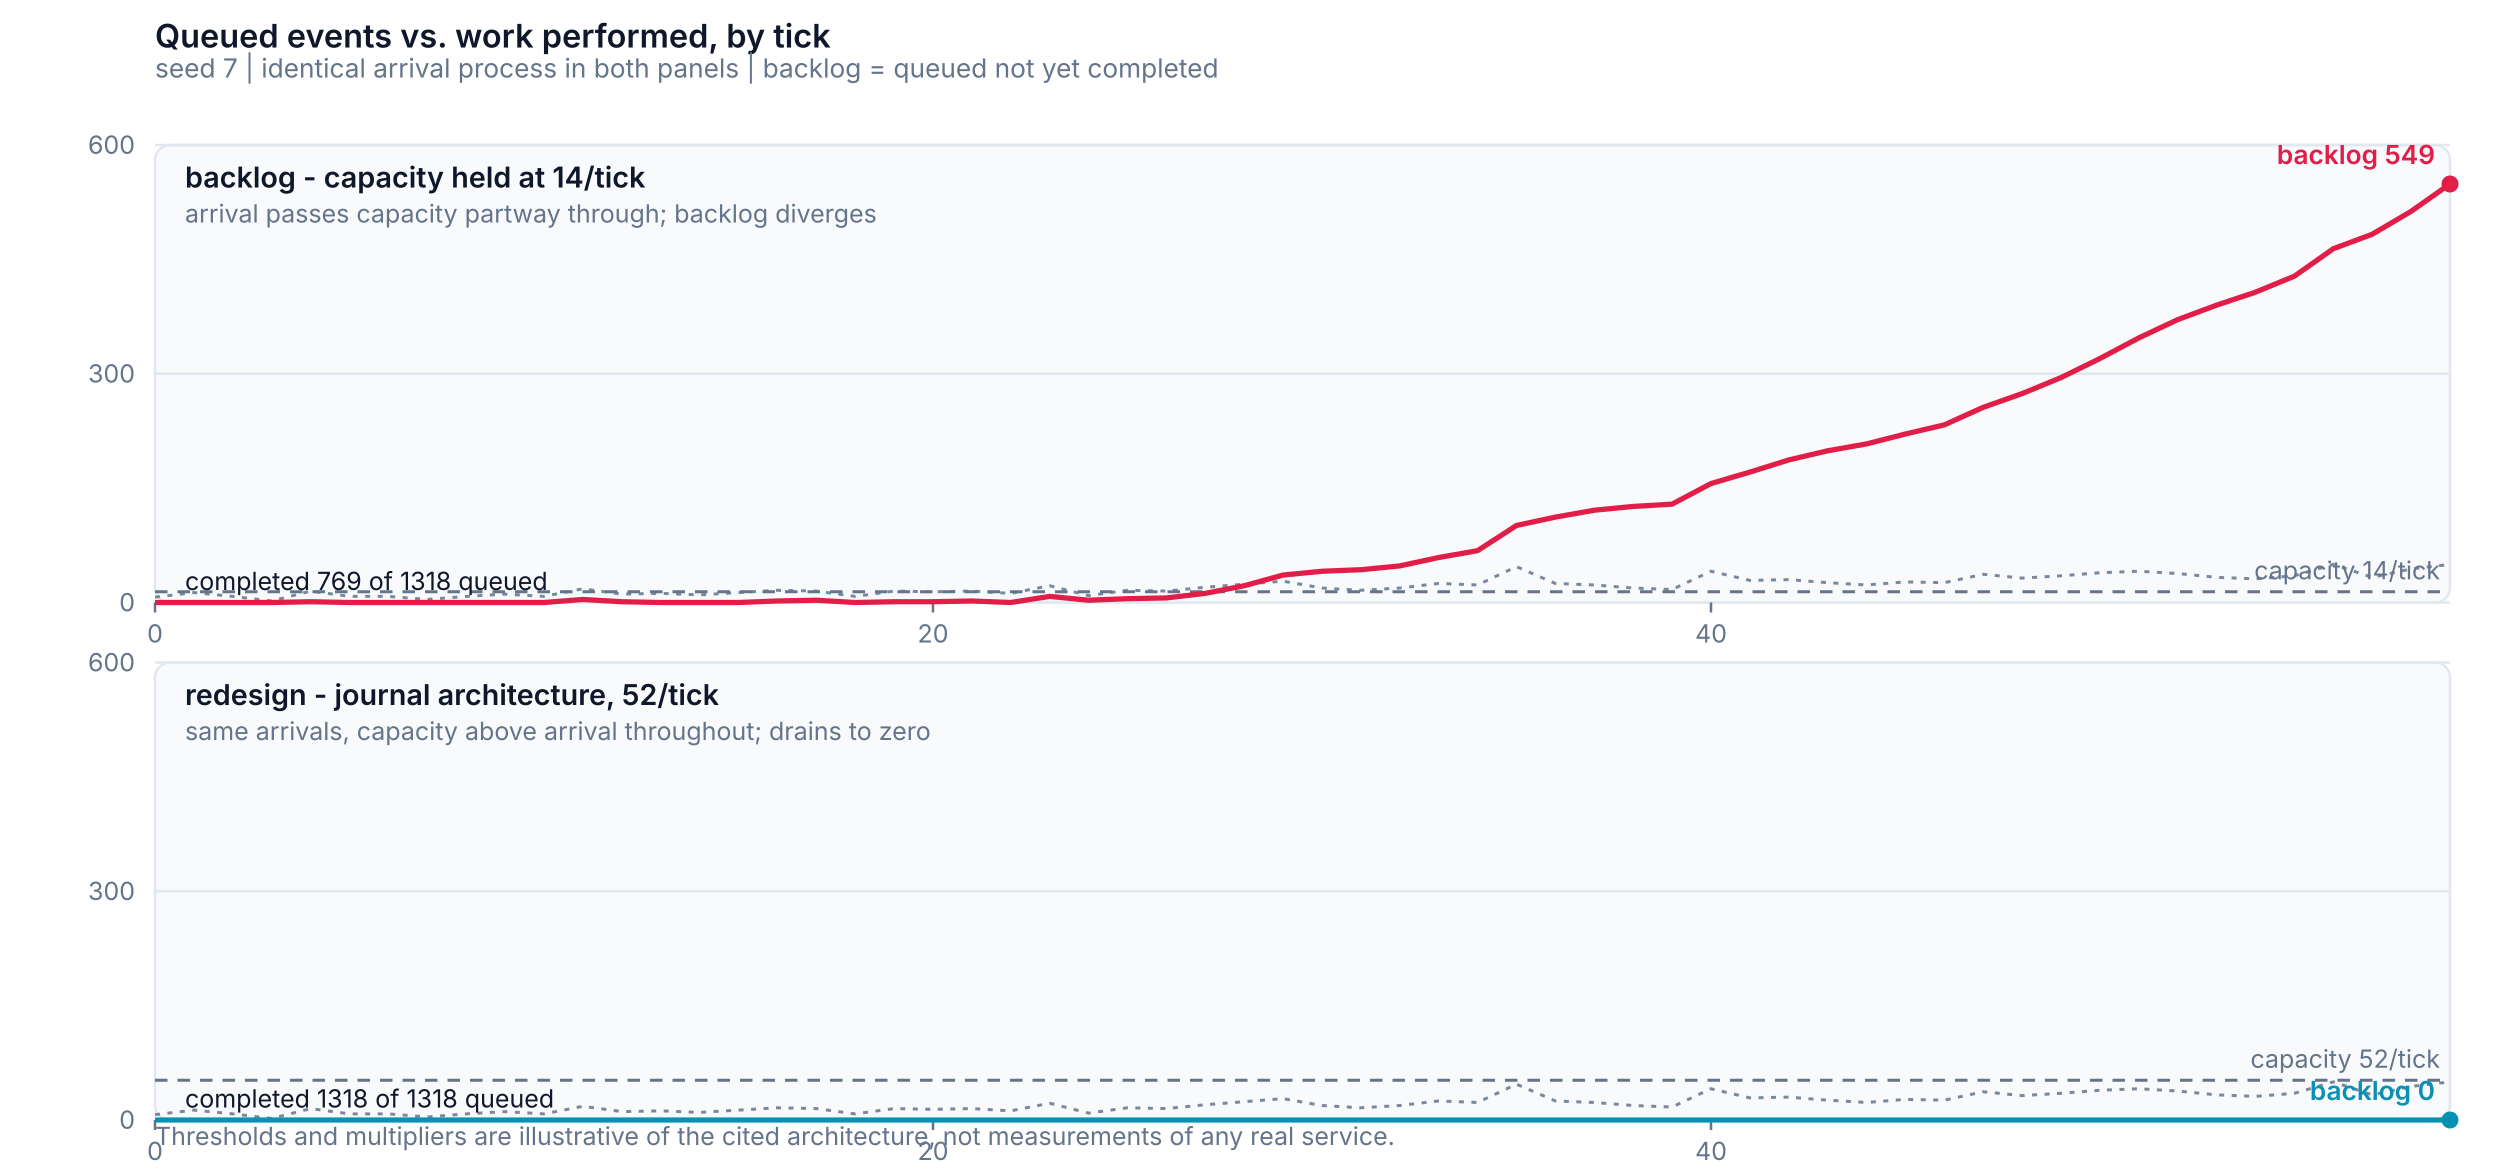
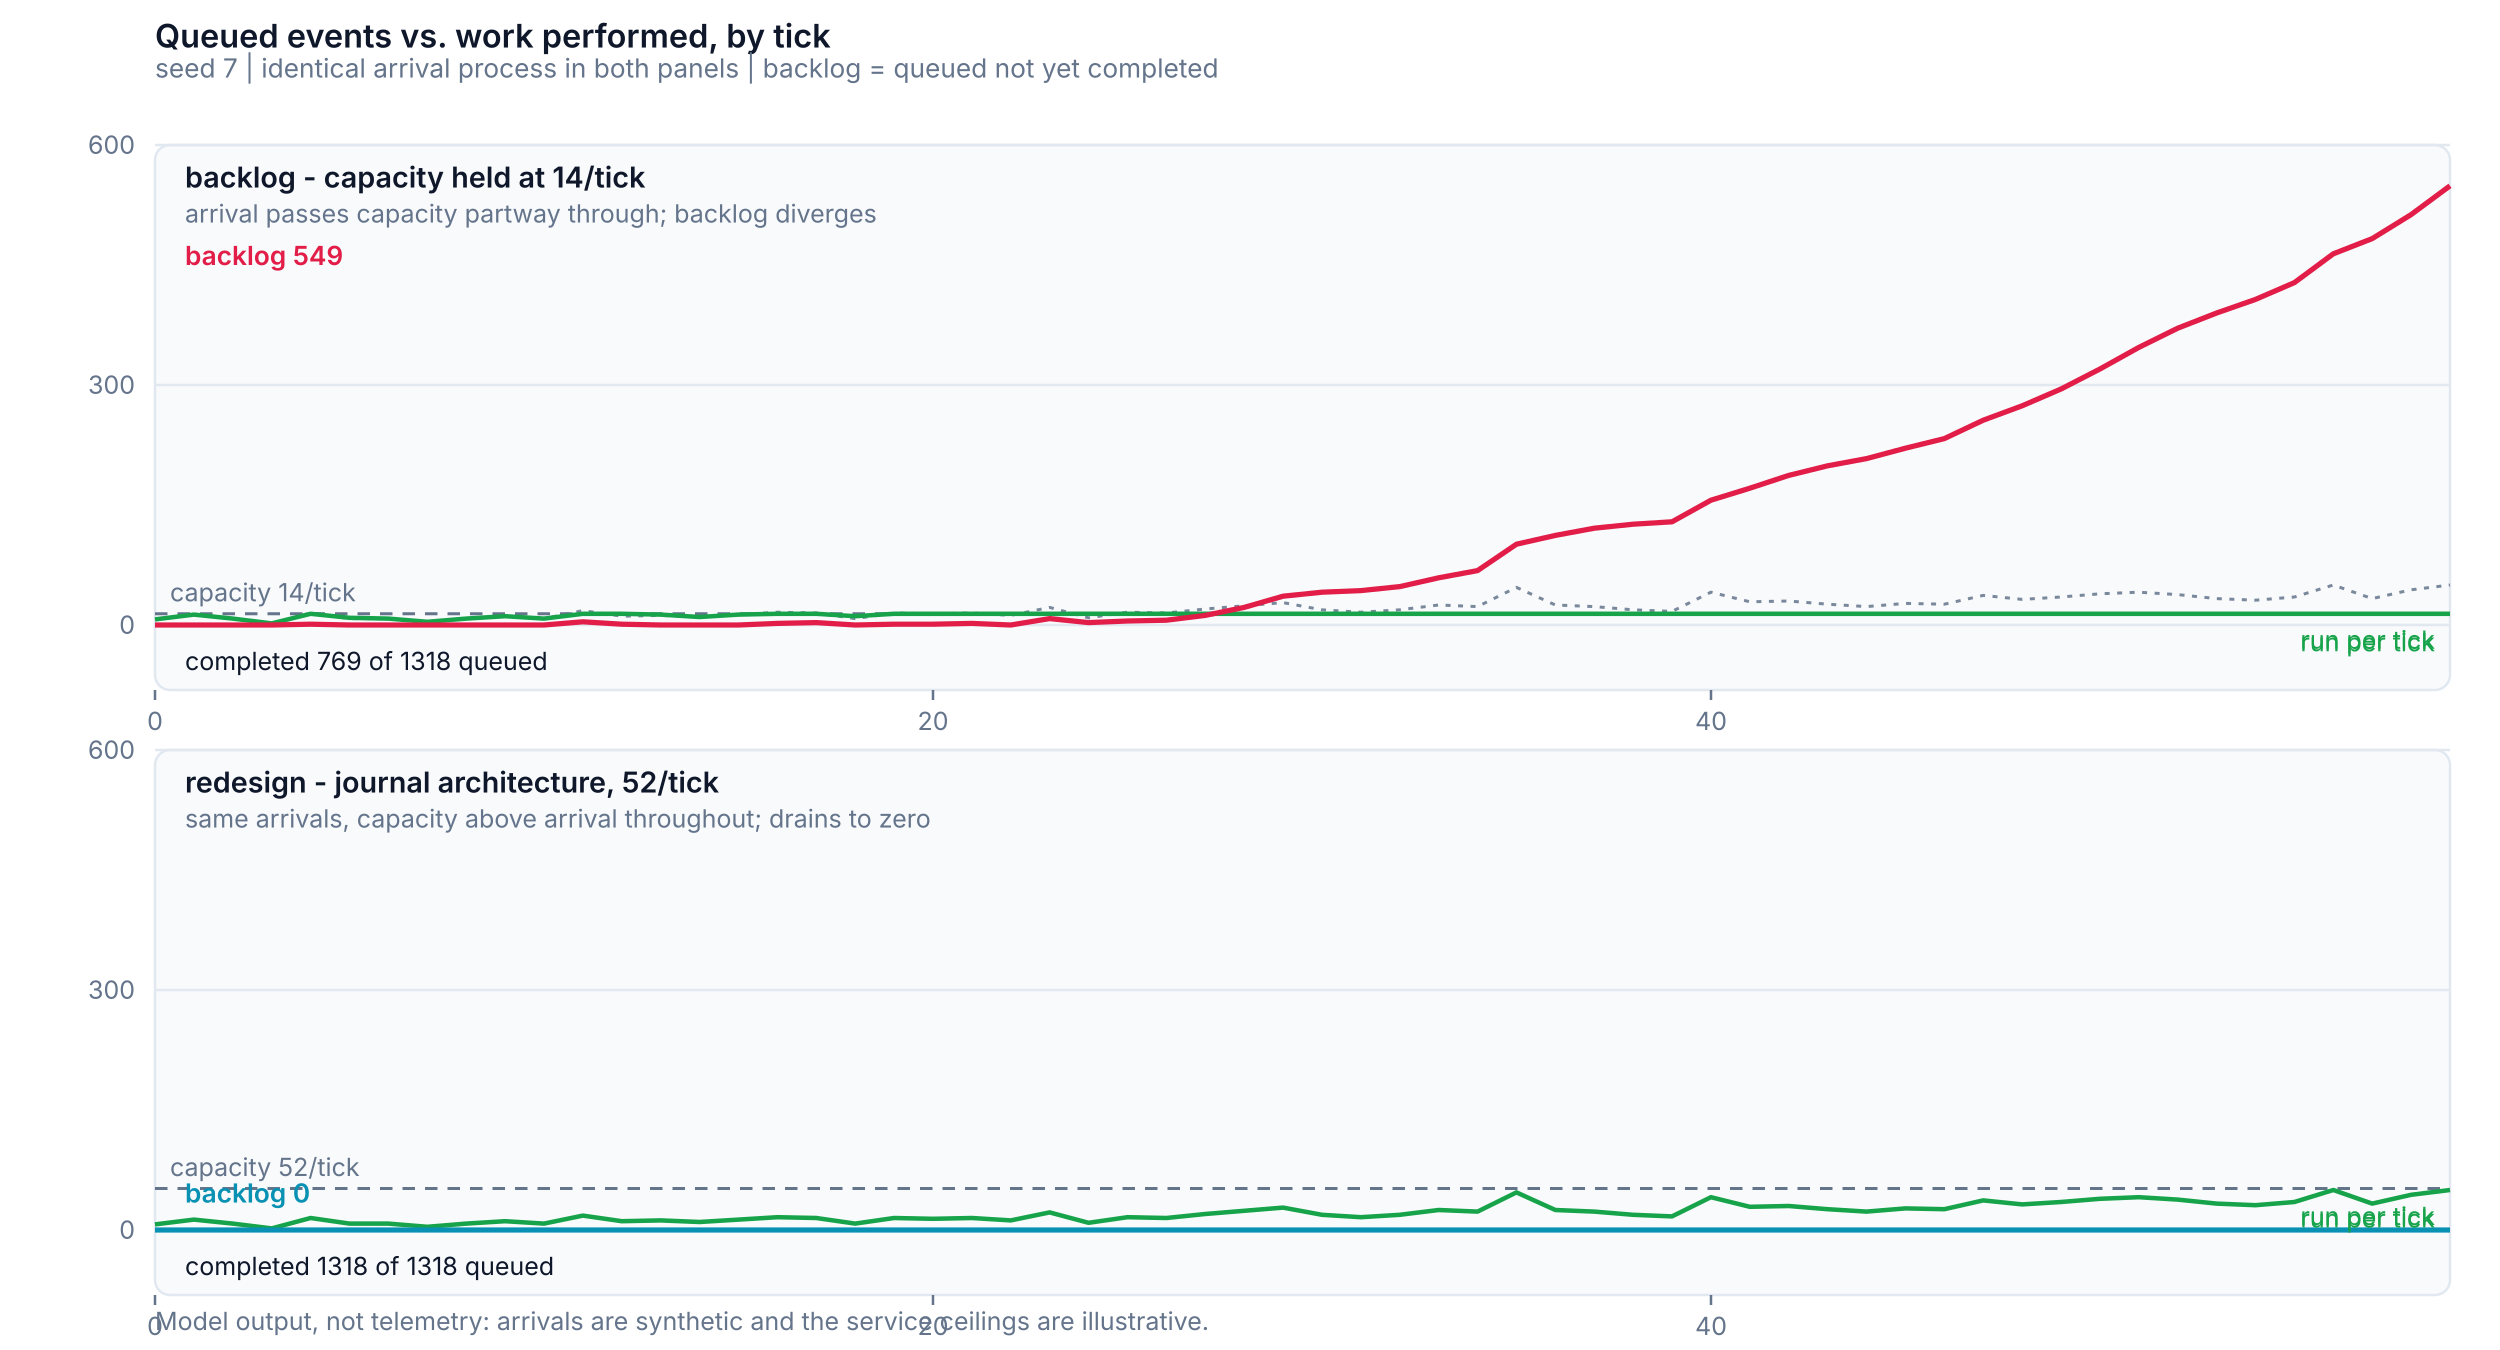
- <svg xmlns="http://www.w3.org/2000/svg" viewBox="0 0 1000 470" width="1000" height="470" font-family="ui-sans-serif, system-ui, -apple-system, Segoe UI, sans-serif" role="img" aria-label="Queued work versus completed work for the backlog and redesign scenarios of the queue model">
-   <rect width="1000" height="470" fill="#ffffff" />
+ <svg xmlns="http://www.w3.org/2000/svg" viewBox="0 0 1000 540" width="1000" height="540" font-family="ui-sans-serif, system-ui, -apple-system, Segoe UI, sans-serif" role="img" aria-label="Queued work versus completed work for the backlog and redesign scenarios of the queue model">
+   <rect width="1000" height="540" fill="#ffffff" />
  <text x="62" y="19" font-size="13" font-weight="600" fill="#0f172a">Queued events vs. work performed, by tick</text>
  <text x="62" y="31" font-size="10.5" fill="#64748b">seed 7 | identical arrival process in both panels | backlog = queued not yet completed</text>
-   <rect x="62" y="58.0" width="918" height="183.0" rx="6" fill="#f8fafc" stroke="#e2e8f0" />
+   <rect x="62" y="58.0" width="918" height="218.0" rx="6" fill="#f8fafc" stroke="#e2e8f0" />
  <text x="74" y="75.0" font-size="11.5" font-weight="600" fill="#0f172a">backlog - capacity held at 14/tick</text>
  <text x="74" y="89.0" font-size="10" fill="#64748b">arrival passes capacity partway through; backlog diverges</text>
-   <line x1="62" y1="241.0" x2="980" y2="241.0" stroke="#e2e8f0" stroke-width="1" />
-   <text x="54" y="244.5" font-size="10" fill="#64748b" text-anchor="end">0</text>
-   <line x1="62" y1="149.5" x2="980" y2="149.5" stroke="#e2e8f0" stroke-width="1" />
-   <text x="54" y="153.0" font-size="10" fill="#64748b" text-anchor="end">300</text>
+   <line x1="62" y1="250.0" x2="980" y2="250.0" stroke="#e2e8f0" stroke-width="1" />
+   <text x="54" y="253.5" font-size="10" fill="#64748b" text-anchor="end">0</text>
+   <line x1="62" y1="154.0" x2="980" y2="154.0" stroke="#e2e8f0" stroke-width="1" />
+   <text x="54" y="157.5" font-size="10" fill="#64748b" text-anchor="end">300</text>
  <line x1="62" y1="58.0" x2="980" y2="58.0" stroke="#e2e8f0" stroke-width="1" />
  <text x="54" y="61.5" font-size="10" fill="#64748b" text-anchor="end">600</text>
-   <line x1="62.0" y1="241.0" x2="62.0" y2="245.0" stroke="#64748b" />
-   <text x="62.0" y="257.0" font-size="10" fill="#64748b" text-anchor="middle">0</text>
-   <line x1="373.2" y1="241.0" x2="373.2" y2="245.0" stroke="#64748b" />
-   <text x="373.2" y="257.0" font-size="10" fill="#64748b" text-anchor="middle">20</text>
-   <line x1="684.4" y1="241.0" x2="684.4" y2="245.0" stroke="#64748b" />
-   <text x="684.4" y="257.0" font-size="10" fill="#64748b" text-anchor="middle">40</text>
-   <line x1="62" y1="236.7" x2="980" y2="236.7" stroke="#64748b" stroke-width="1.2" stroke-dasharray="5 4" />
-   <text x="976" y="231.7" font-size="10" fill="#64748b" text-anchor="end">capacity 14/tick</text>
-   <path d="M62.00,238.87 L77.56,237.03 L93.12,238.56 L108.68,240.39 L124.24,236.43 L139.80,238.56 L155.36,238.56 L170.92,239.78 L186.47,238.56 L202.03,237.65 L217.59,238.56 L233.15,235.51 L248.71,237.65 L264.27,237.34 L279.83,237.95 L295.39,237.03 L310.95,236.12 L326.51,236.43 L342.07,238.56 L357.63,236.43 L373.19,236.73 L388.75,236.43 L404.31,237.34 L419.86,234.29 L435.42,238.25 L450.98,236.12 L466.54,236.43 L482.10,234.90 L497.66,233.68 L513.22,232.46 L528.78,235.21 L544.34,236.12 L559.90,235.21 L575.46,233.38 L591.02,233.99 L606.58,226.66 L622.14,233.38 L637.69,233.99 L653.25,235.21 L668.81,235.81 L684.37,228.50 L699.93,232.16 L715.49,231.85 L731.05,233.07 L746.61,233.99 L762.17,232.76 L777.73,233.07 L793.29,229.72 L808.85,231.24 L824.41,230.32 L839.97,229.10 L855.53,228.50 L871.08,229.41 L886.64,230.94 L902.20,231.54 L917.76,230.32 L933.32,225.75 L948.88,230.94 L964.44,227.58 L980.00,225.75" fill="none" stroke="#64748b" stroke-width="1.2" stroke-dasharray="2 3" opacity="0.85" />
-   <path d="M62.00,241.00 L77.56,241.00 L93.12,241.00 L108.68,241.00 L124.24,240.69 L139.80,241.00 L155.36,241.00 L170.92,241.00 L186.47,241.00 L202.03,241.00 L217.59,241.00 L233.15,239.78 L248.71,240.69 L264.27,241.00 L279.83,241.00 L295.39,241.00 L310.95,240.39 L326.51,240.09 L342.07,241.00 L357.63,240.69 L373.19,240.69 L388.75,240.39 L404.31,241.00 L419.86,238.56 L435.42,240.09 L450.98,239.47 L466.54,239.17 L482.10,237.34 L497.66,234.29 L513.22,230.02 L528.78,228.50 L544.34,227.88 L559.90,226.36 L575.46,223.00 L591.02,220.26 L606.58,210.19 L622.14,206.84 L637.69,204.09 L653.25,202.57 L668.81,201.66 L684.37,193.42 L699.93,188.84 L715.49,183.97 L731.05,180.31 L746.61,177.56 L762.17,173.59 L777.73,169.94 L793.29,162.92 L808.85,157.43 L824.41,151.03 L839.97,143.40 L855.53,135.16 L871.08,127.85 L886.64,122.05 L902.20,116.86 L917.76,110.46 L933.32,99.48 L948.88,93.69 L964.44,84.53 L980.00,73.56" fill="none" stroke="#e11d48" stroke-width="2.1" stroke-linejoin="round" />
-   <circle cx="980.0" cy="73.6" r="3.4" fill="#e11d48" />
-   <text x="974.0" y="65.6" font-size="10.5" font-weight="600" fill="#e11d48" text-anchor="end">backlog 549</text>
-   <text x="74" y="236.0" font-size="10" fill="#0f172a">completed 769 of 1318 queued</text>
-   <rect x="62" y="265.0" width="918" height="183.0" rx="6" fill="#f8fafc" stroke="#e2e8f0" />
-   <text x="74" y="282.0" font-size="11.5" font-weight="600" fill="#0f172a">redesign - journal architecture, 52/tick</text>
-   <text x="74" y="296.0" font-size="10" fill="#64748b">same arrivals, capacity above arrival throughout; drains to zero</text>
-   <line x1="62" y1="448.0" x2="980" y2="448.0" stroke="#e2e8f0" stroke-width="1" />
-   <text x="54" y="451.5" font-size="10" fill="#64748b" text-anchor="end">0</text>
-   <line x1="62" y1="356.5" x2="980" y2="356.5" stroke="#e2e8f0" stroke-width="1" />
-   <text x="54" y="360.0" font-size="10" fill="#64748b" text-anchor="end">300</text>
-   <line x1="62" y1="265.0" x2="980" y2="265.0" stroke="#e2e8f0" stroke-width="1" />
-   <text x="54" y="268.5" font-size="10" fill="#64748b" text-anchor="end">600</text>
-   <line x1="62.0" y1="448.0" x2="62.0" y2="452.0" stroke="#64748b" />
-   <text x="62.0" y="464.0" font-size="10" fill="#64748b" text-anchor="middle">0</text>
-   <line x1="373.2" y1="448.0" x2="373.2" y2="452.0" stroke="#64748b" />
-   <text x="373.2" y="464.0" font-size="10" fill="#64748b" text-anchor="middle">20</text>
-   <line x1="684.4" y1="448.0" x2="684.4" y2="452.0" stroke="#64748b" />
-   <text x="684.4" y="464.0" font-size="10" fill="#64748b" text-anchor="middle">40</text>
-   <line x1="62" y1="432.1" x2="980" y2="432.1" stroke="#64748b" stroke-width="1.2" stroke-dasharray="5 4" />
-   <text x="976" y="427.1" font-size="10" fill="#64748b" text-anchor="end">capacity 52/tick</text>
-   <path d="M62.00,445.87 L77.56,444.04 L93.12,445.56 L108.68,447.39 L124.24,443.43 L139.80,445.56 L155.36,445.56 L170.92,446.78 L186.47,445.56 L202.03,444.64 L217.59,445.56 L233.15,442.51 L248.71,444.64 L264.27,444.34 L279.83,444.95 L295.39,444.04 L310.95,443.12 L326.51,443.43 L342.07,445.56 L357.63,443.43 L373.19,443.73 L388.75,443.43 L404.31,444.34 L419.86,441.29 L435.42,445.25 L450.98,443.12 L466.54,443.43 L482.10,441.90 L497.66,440.68 L513.22,439.46 L528.78,442.20 L544.34,443.12 L559.90,442.20 L575.46,440.38 L591.02,440.99 L606.58,433.67 L622.14,440.38 L637.69,440.99 L653.25,442.20 L668.81,442.81 L684.37,435.50 L699.93,439.15 L715.49,438.85 L731.05,440.07 L746.61,440.99 L762.17,439.76 L777.73,440.07 L793.29,436.71 L808.85,438.24 L824.41,437.32 L839.97,436.11 L855.53,435.50 L871.08,436.41 L886.64,437.94 L902.20,438.55 L917.76,437.32 L933.32,432.75 L948.88,437.94 L964.44,434.58 L980.00,432.75" fill="none" stroke="#64748b" stroke-width="1.2" stroke-dasharray="2 3" opacity="0.85" />
-   <path d="M62.00,448.00 L77.56,448.00 L93.12,448.00 L108.68,448.00 L124.24,448.00 L139.80,448.00 L155.36,448.00 L170.92,448.00 L186.47,448.00 L202.03,448.00 L217.59,448.00 L233.15,448.00 L248.71,448.00 L264.27,448.00 L279.83,448.00 L295.39,448.00 L310.95,448.00 L326.51,448.00 L342.07,448.00 L357.63,448.00 L373.19,448.00 L388.75,448.00 L404.31,448.00 L419.86,448.00 L435.42,448.00 L450.98,448.00 L466.54,448.00 L482.10,448.00 L497.66,448.00 L513.22,448.00 L528.78,448.00 L544.34,448.00 L559.90,448.00 L575.46,448.00 L591.02,448.00 L606.58,448.00 L622.14,448.00 L637.69,448.00 L653.25,448.00 L668.81,448.00 L684.37,448.00 L699.93,448.00 L715.49,448.00 L731.05,448.00 L746.61,448.00 L762.17,448.00 L777.73,448.00 L793.29,448.00 L808.85,448.00 L824.41,448.00 L839.97,448.00 L855.53,448.00 L871.08,448.00 L886.64,448.00 L902.20,448.00 L917.76,448.00 L933.32,448.00 L948.88,448.00 L964.44,448.00 L980.00,448.00" fill="none" stroke="#0891b2" stroke-width="2.1" stroke-linejoin="round" />
-   <circle cx="980.0" cy="448.0" r="3.4" fill="#0891b2" />
-   <text x="974.0" y="440.0" font-size="10.5" font-weight="600" fill="#0891b2" text-anchor="end">backlog 0</text>
-   <text x="74" y="443.0" font-size="10" fill="#0f172a">completed 1318 of 1318 queued</text>
-   <text x="62" y="458" font-size="10" fill="#64748b">Thresholds and multipliers are illustrative of the cited architecture, not measurements of any real service.</text>
+   <line x1="62.0" y1="276.0" x2="62.0" y2="280.0" stroke="#64748b" />
+   <text x="62.0" y="292.0" font-size="10" fill="#64748b" text-anchor="middle">0</text>
+   <line x1="373.2" y1="276.0" x2="373.2" y2="280.0" stroke="#64748b" />
+   <text x="373.2" y="292.0" font-size="10" fill="#64748b" text-anchor="middle">20</text>
+   <line x1="684.4" y1="276.0" x2="684.4" y2="280.0" stroke="#64748b" />
+   <text x="684.4" y="292.0" font-size="10" fill="#64748b" text-anchor="middle">40</text>
+   <line x1="62" y1="245.5" x2="980" y2="245.5" stroke="#64748b" stroke-width="1.2" stroke-dasharray="5 4" />
+   <text x="68" y="240.5" font-size="10" fill="#64748b">capacity 14/tick</text>
+   <path d="M62.00,247.76 L77.56,245.84 L93.12,247.44 L108.68,249.36 L124.24,245.20 L139.80,247.44 L155.36,247.44 L170.92,248.72 L186.47,247.44 L202.03,246.48 L217.59,247.44 L233.15,244.24 L248.71,246.48 L264.27,246.16 L279.83,246.80 L295.39,245.84 L310.95,244.88 L326.51,245.20 L342.07,247.44 L357.63,245.20 L373.19,245.52 L388.75,245.20 L404.31,246.16 L419.86,242.96 L435.42,247.12 L450.98,244.88 L466.54,245.20 L482.10,243.60 L497.66,242.32 L513.22,241.04 L528.78,243.92 L544.34,244.88 L559.90,243.92 L575.46,242.00 L591.02,242.64 L606.58,234.96 L622.14,242.00 L637.69,242.64 L653.25,243.92 L668.81,244.56 L684.37,236.88 L699.93,240.72 L715.49,240.40 L731.05,241.68 L746.61,242.64 L762.17,241.36 L777.73,241.68 L793.29,238.16 L808.85,239.76 L824.41,238.80 L839.97,237.52 L855.53,236.88 L871.08,237.84 L886.64,239.44 L902.20,240.08 L917.76,238.80 L933.32,234.00 L948.88,239.44 L964.44,235.92 L980.00,234.00" fill="none" stroke="#64748b" stroke-width="1.2" stroke-dasharray="2 3" opacity="0.85" />
+   <path d="M62.00,247.76 L77.56,245.84 L93.12,247.44 L108.68,249.36 L124.24,245.52 L139.80,247.12 L155.36,247.44 L170.92,248.72 L186.47,247.44 L202.03,246.48 L217.59,247.44 L233.15,245.52 L248.71,245.52 L264.27,245.84 L279.83,246.80 L295.39,245.84 L310.95,245.52 L326.51,245.52 L342.07,246.48 L357.63,245.52 L373.19,245.52 L388.75,245.52 L404.31,245.52 L419.86,245.52 L435.42,245.52 L450.98,245.52 L466.54,245.52 L482.10,245.52 L497.66,245.52 L513.22,245.52 L528.78,245.52 L544.34,245.52 L559.90,245.52 L575.46,245.52 L591.02,245.52 L606.58,245.52 L622.14,245.52 L637.69,245.52 L653.25,245.52 L668.81,245.52 L684.37,245.52 L699.93,245.52 L715.49,245.52 L731.05,245.52 L746.61,245.52 L762.17,245.52 L777.73,245.52 L793.29,245.52 L808.85,245.52 L824.41,245.52 L839.97,245.52 L855.53,245.52 L871.08,245.52 L886.64,245.52 L902.20,245.52 L917.76,245.52 L933.32,245.52 L948.88,245.52 L964.44,245.52 L980.00,245.52" fill="none" stroke="#16a34a" stroke-width="1.8" stroke-linejoin="round" />
+   <path d="M62.00,250.00 L77.56,250.00 L93.12,250.00 L108.68,250.00 L124.24,249.68 L139.80,250.00 L155.36,250.00 L170.92,250.00 L186.47,250.00 L202.03,250.00 L217.59,250.00 L233.15,248.72 L248.71,249.68 L264.27,250.00 L279.83,250.00 L295.39,250.00 L310.95,249.36 L326.51,249.04 L342.07,250.00 L357.63,249.68 L373.19,249.68 L388.75,249.36 L404.31,250.00 L419.86,247.44 L435.42,249.04 L450.98,248.40 L466.54,248.08 L482.10,246.16 L497.66,242.96 L513.22,238.48 L528.78,236.88 L544.34,236.24 L559.90,234.64 L575.46,231.12 L591.02,228.24 L606.58,217.68 L622.14,214.16 L637.69,211.28 L653.25,209.68 L668.81,208.72 L684.37,200.08 L699.93,195.28 L715.49,190.16 L731.05,186.32 L746.61,183.44 L762.17,179.28 L777.73,175.44 L793.29,168.08 L808.85,162.32 L824.41,155.60 L839.97,147.60 L855.53,138.96 L871.08,131.28 L886.64,125.20 L902.20,119.76 L917.76,113.04 L933.32,101.52 L948.88,95.44 L964.44,85.84 L980.00,74.32" fill="none" stroke="#e11d48" stroke-width="2.1" stroke-linejoin="round" />
+   <text x="974.0" y="259.5" font-size="10" fill="#16a34a" text-anchor="end">run per tick</text>
+   <text x="974.0" y="260.5" font-size="10" fill="#16a34a" text-anchor="end">run per tick</text>
+   <text x="74" y="106.0" font-size="10.5" font-weight="600" fill="#e11d48">backlog 549</text>
+   <text x="74" y="268.0" font-size="10" fill="#0f172a">completed 769 of 1318 queued</text>
+   <rect x="62" y="300.0" width="918" height="218.0" rx="6" fill="#f8fafc" stroke="#e2e8f0" />
+   <text x="74" y="317.0" font-size="11.5" font-weight="600" fill="#0f172a">redesign - journal architecture, 52/tick</text>
+   <text x="74" y="331.0" font-size="10" fill="#64748b">same arrivals, capacity above arrival throughout; drains to zero</text>
+   <line x1="62" y1="492.0" x2="980" y2="492.0" stroke="#e2e8f0" stroke-width="1" />
+   <text x="54" y="495.5" font-size="10" fill="#64748b" text-anchor="end">0</text>
+   <line x1="62" y1="396.0" x2="980" y2="396.0" stroke="#e2e8f0" stroke-width="1" />
+   <text x="54" y="399.5" font-size="10" fill="#64748b" text-anchor="end">300</text>
+   <line x1="62" y1="300.0" x2="980" y2="300.0" stroke="#e2e8f0" stroke-width="1" />
+   <text x="54" y="303.5" font-size="10" fill="#64748b" text-anchor="end">600</text>
+   <line x1="62.0" y1="518.0" x2="62.0" y2="522.0" stroke="#64748b" />
+   <text x="62.0" y="534.0" font-size="10" fill="#64748b" text-anchor="middle">0</text>
+   <line x1="373.2" y1="518.0" x2="373.2" y2="522.0" stroke="#64748b" />
+   <text x="373.2" y="534.0" font-size="10" fill="#64748b" text-anchor="middle">20</text>
+   <line x1="684.4" y1="518.0" x2="684.4" y2="522.0" stroke="#64748b" />
+   <text x="684.4" y="534.0" font-size="10" fill="#64748b" text-anchor="middle">40</text>
+   <line x1="62" y1="475.4" x2="980" y2="475.4" stroke="#64748b" stroke-width="1.2" stroke-dasharray="5 4" />
+   <text x="68" y="470.4" font-size="10" fill="#64748b">capacity 52/tick</text>
+   <path d="M62.00,489.76 L77.56,487.84 L93.12,489.44 L108.68,491.36 L124.24,487.20 L139.80,489.44 L155.36,489.44 L170.92,490.72 L186.47,489.44 L202.03,488.48 L217.59,489.44 L233.15,486.24 L248.71,488.48 L264.27,488.16 L279.83,488.80 L295.39,487.84 L310.95,486.88 L326.51,487.20 L342.07,489.44 L357.63,487.20 L373.19,487.52 L388.75,487.20 L404.31,488.16 L419.86,484.96 L435.42,489.12 L450.98,486.88 L466.54,487.20 L482.10,485.60 L497.66,484.32 L513.22,483.04 L528.78,485.92 L544.34,486.88 L559.90,485.92 L575.46,484.00 L591.02,484.64 L606.58,476.96 L622.14,484.00 L637.69,484.64 L653.25,485.92 L668.81,486.56 L684.37,478.88 L699.93,482.72 L715.49,482.40 L731.05,483.68 L746.61,484.64 L762.17,483.36 L777.73,483.68 L793.29,480.16 L808.85,481.76 L824.41,480.80 L839.97,479.52 L855.53,478.88 L871.08,479.84 L886.64,481.44 L902.20,482.08 L917.76,480.80 L933.32,476.00 L948.88,481.44 L964.44,477.92 L980.00,476.00" fill="none" stroke="#64748b" stroke-width="1.2" stroke-dasharray="2 3" opacity="0.85" />
+   <path d="M62.00,489.76 L77.56,487.84 L93.12,489.44 L108.68,491.36 L124.24,487.20 L139.80,489.44 L155.36,489.44 L170.92,490.72 L186.47,489.44 L202.03,488.48 L217.59,489.44 L233.15,486.24 L248.71,488.48 L264.27,488.16 L279.83,488.80 L295.39,487.84 L310.95,486.88 L326.51,487.20 L342.07,489.44 L357.63,487.20 L373.19,487.52 L388.75,487.20 L404.31,488.16 L419.86,484.96 L435.42,489.12 L450.98,486.88 L466.54,487.20 L482.10,485.60 L497.66,484.32 L513.22,483.04 L528.78,485.92 L544.34,486.88 L559.90,485.92 L575.46,484.00 L591.02,484.64 L606.58,476.96 L622.14,484.00 L637.69,484.64 L653.25,485.92 L668.81,486.56 L684.37,478.88 L699.93,482.72 L715.49,482.40 L731.05,483.68 L746.61,484.64 L762.17,483.36 L777.73,483.68 L793.29,480.16 L808.85,481.76 L824.41,480.80 L839.97,479.52 L855.53,478.88 L871.08,479.84 L886.64,481.44 L902.20,482.08 L917.76,480.80 L933.32,476.00 L948.88,481.44 L964.44,477.92 L980.00,476.00" fill="none" stroke="#16a34a" stroke-width="1.8" stroke-linejoin="round" />
+   <path d="M62.00,492.00 L77.56,492.00 L93.12,492.00 L108.68,492.00 L124.24,492.00 L139.80,492.00 L155.36,492.00 L170.92,492.00 L186.47,492.00 L202.03,492.00 L217.59,492.00 L233.15,492.00 L248.71,492.00 L264.27,492.00 L279.83,492.00 L295.39,492.00 L310.95,492.00 L326.51,492.00 L342.07,492.00 L357.63,492.00 L373.19,492.00 L388.75,492.00 L404.31,492.00 L419.86,492.00 L435.42,492.00 L450.98,492.00 L466.54,492.00 L482.10,492.00 L497.66,492.00 L513.22,492.00 L528.78,492.00 L544.34,492.00 L559.90,492.00 L575.46,492.00 L591.02,492.00 L606.58,492.00 L622.14,492.00 L637.69,492.00 L653.25,492.00 L668.81,492.00 L684.37,492.00 L699.93,492.00 L715.49,492.00 L731.05,492.00 L746.61,492.00 L762.17,492.00 L777.73,492.00 L793.29,492.00 L808.85,492.00 L824.41,492.00 L839.97,492.00 L855.53,492.00 L871.08,492.00 L886.64,492.00 L902.20,492.00 L917.76,492.00 L933.32,492.00 L948.88,492.00 L964.44,492.00 L980.00,492.00" fill="none" stroke="#0891b2" stroke-width="2.1" stroke-linejoin="round" />
+   <text x="974.0" y="490.0" font-size="10" fill="#16a34a" text-anchor="end">run per tick</text>
+   <text x="974.0" y="491.0" font-size="10" fill="#16a34a" text-anchor="end">run per tick</text>
+   <text x="74" y="481.0" font-size="10.5" font-weight="600" fill="#0891b2">backlog 0</text>
+   <text x="74" y="510.0" font-size="10" fill="#0f172a">completed 1318 of 1318 queued</text>
+   <text x="62" y="532" font-size="10" fill="#64748b">Model output, not telemetry: arrivals are synthetic and the service ceilings are illustrative.</text>
</svg>
